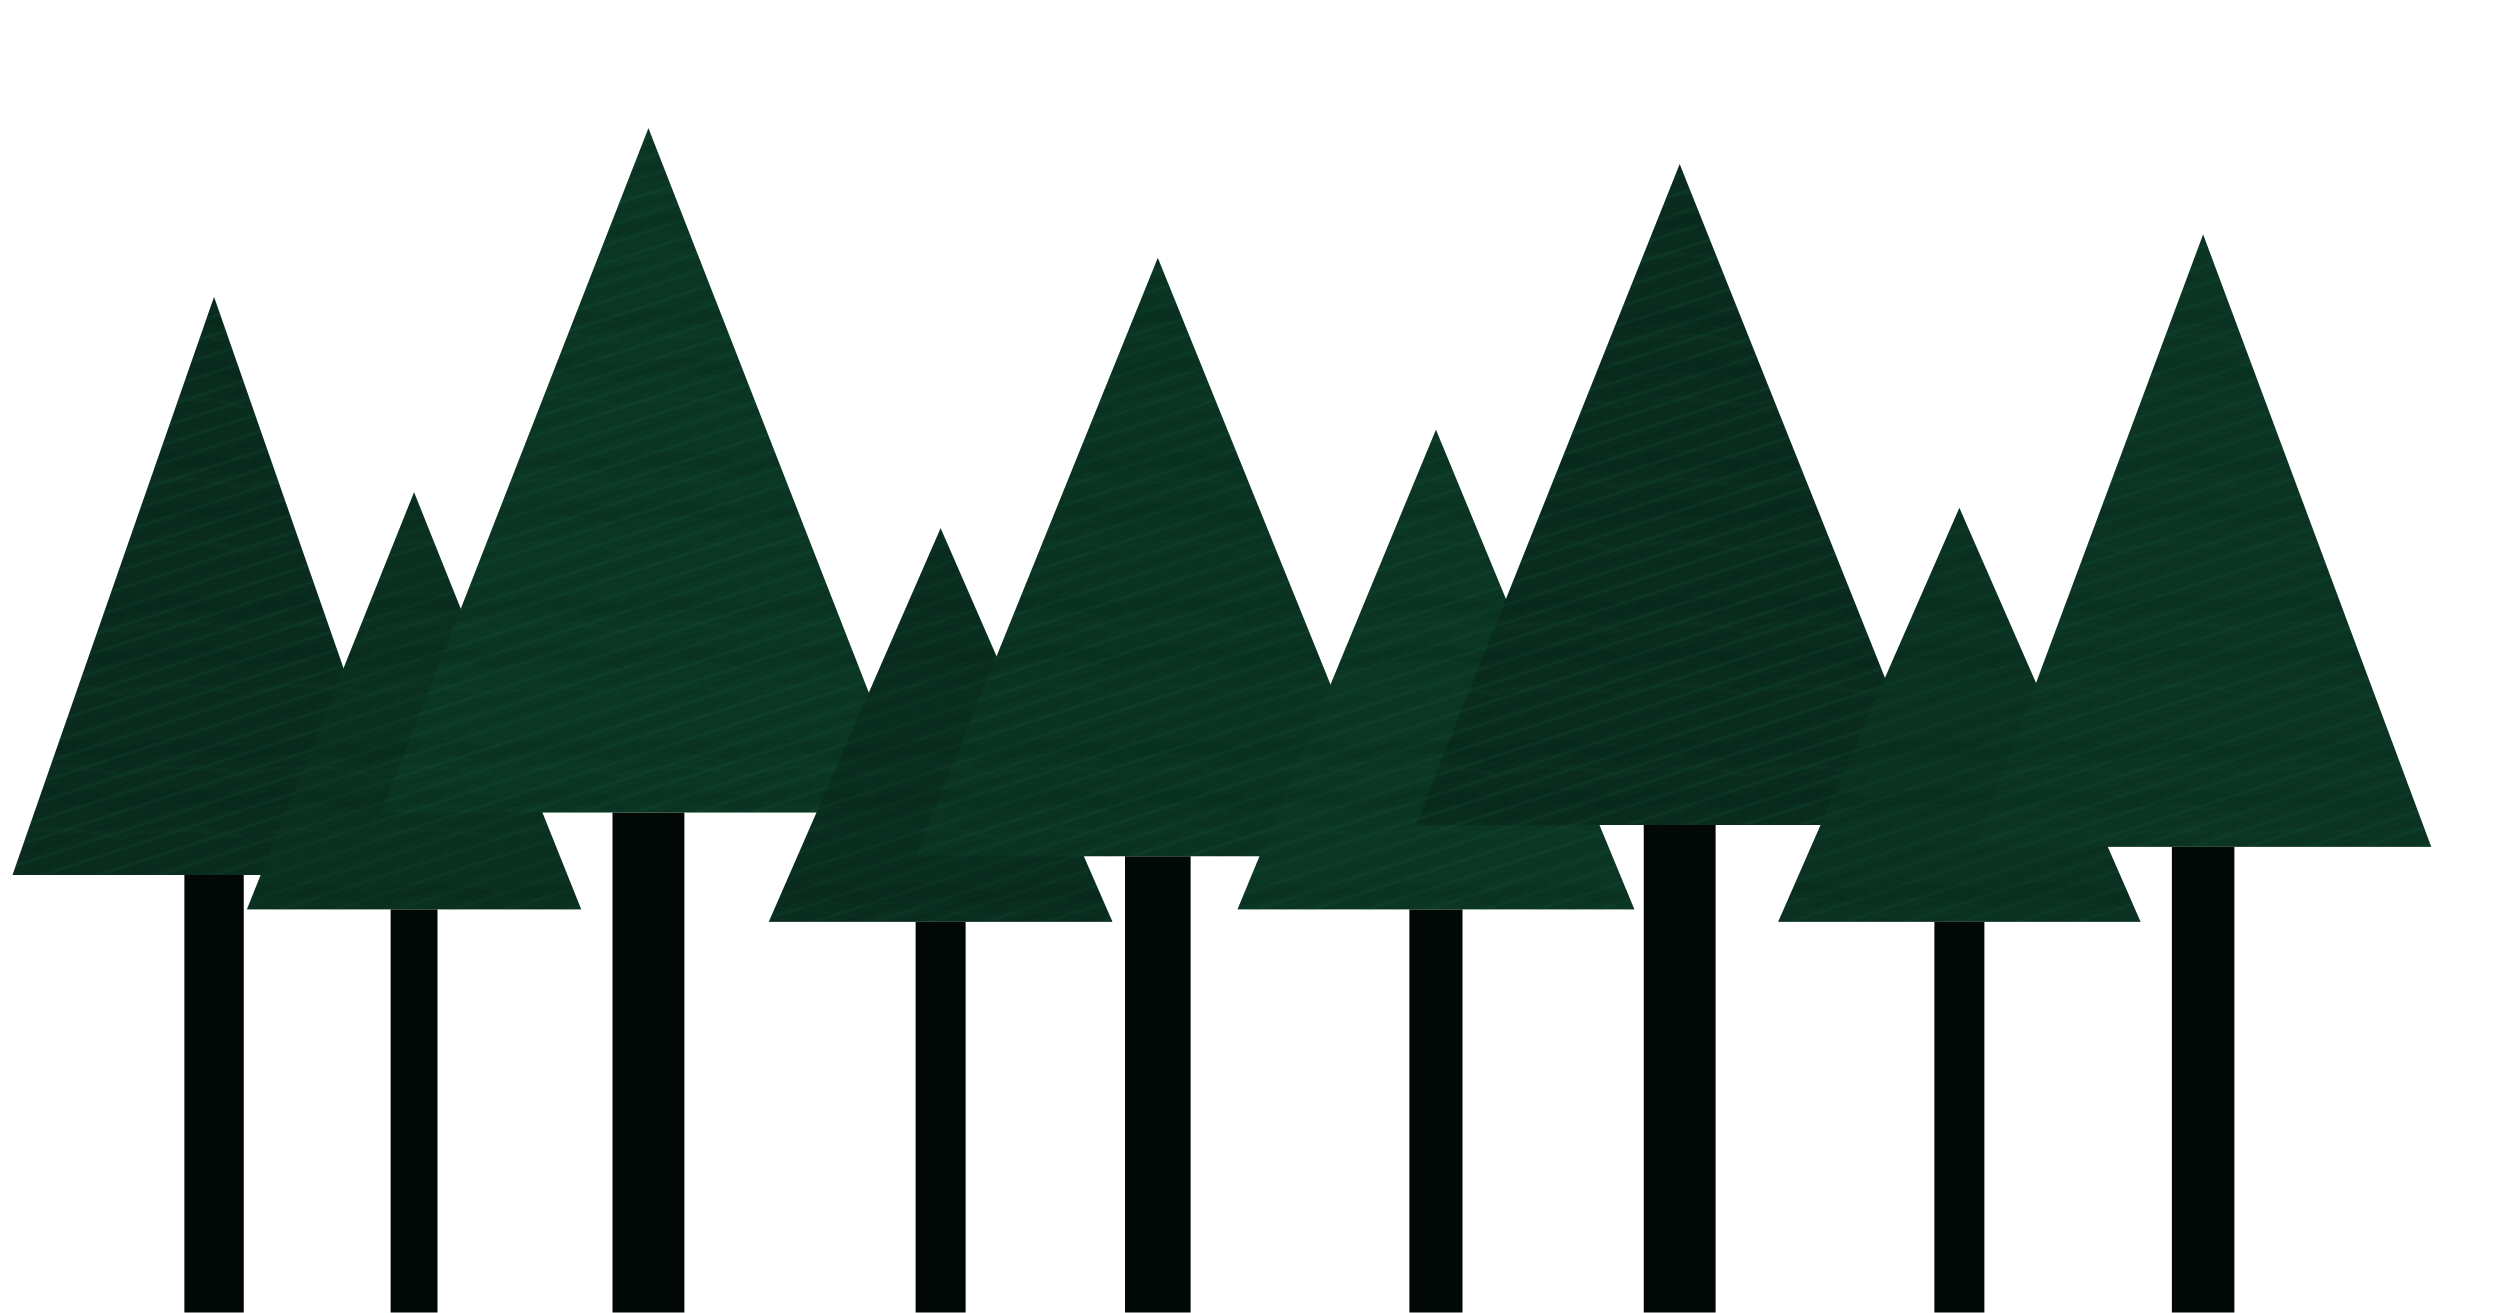
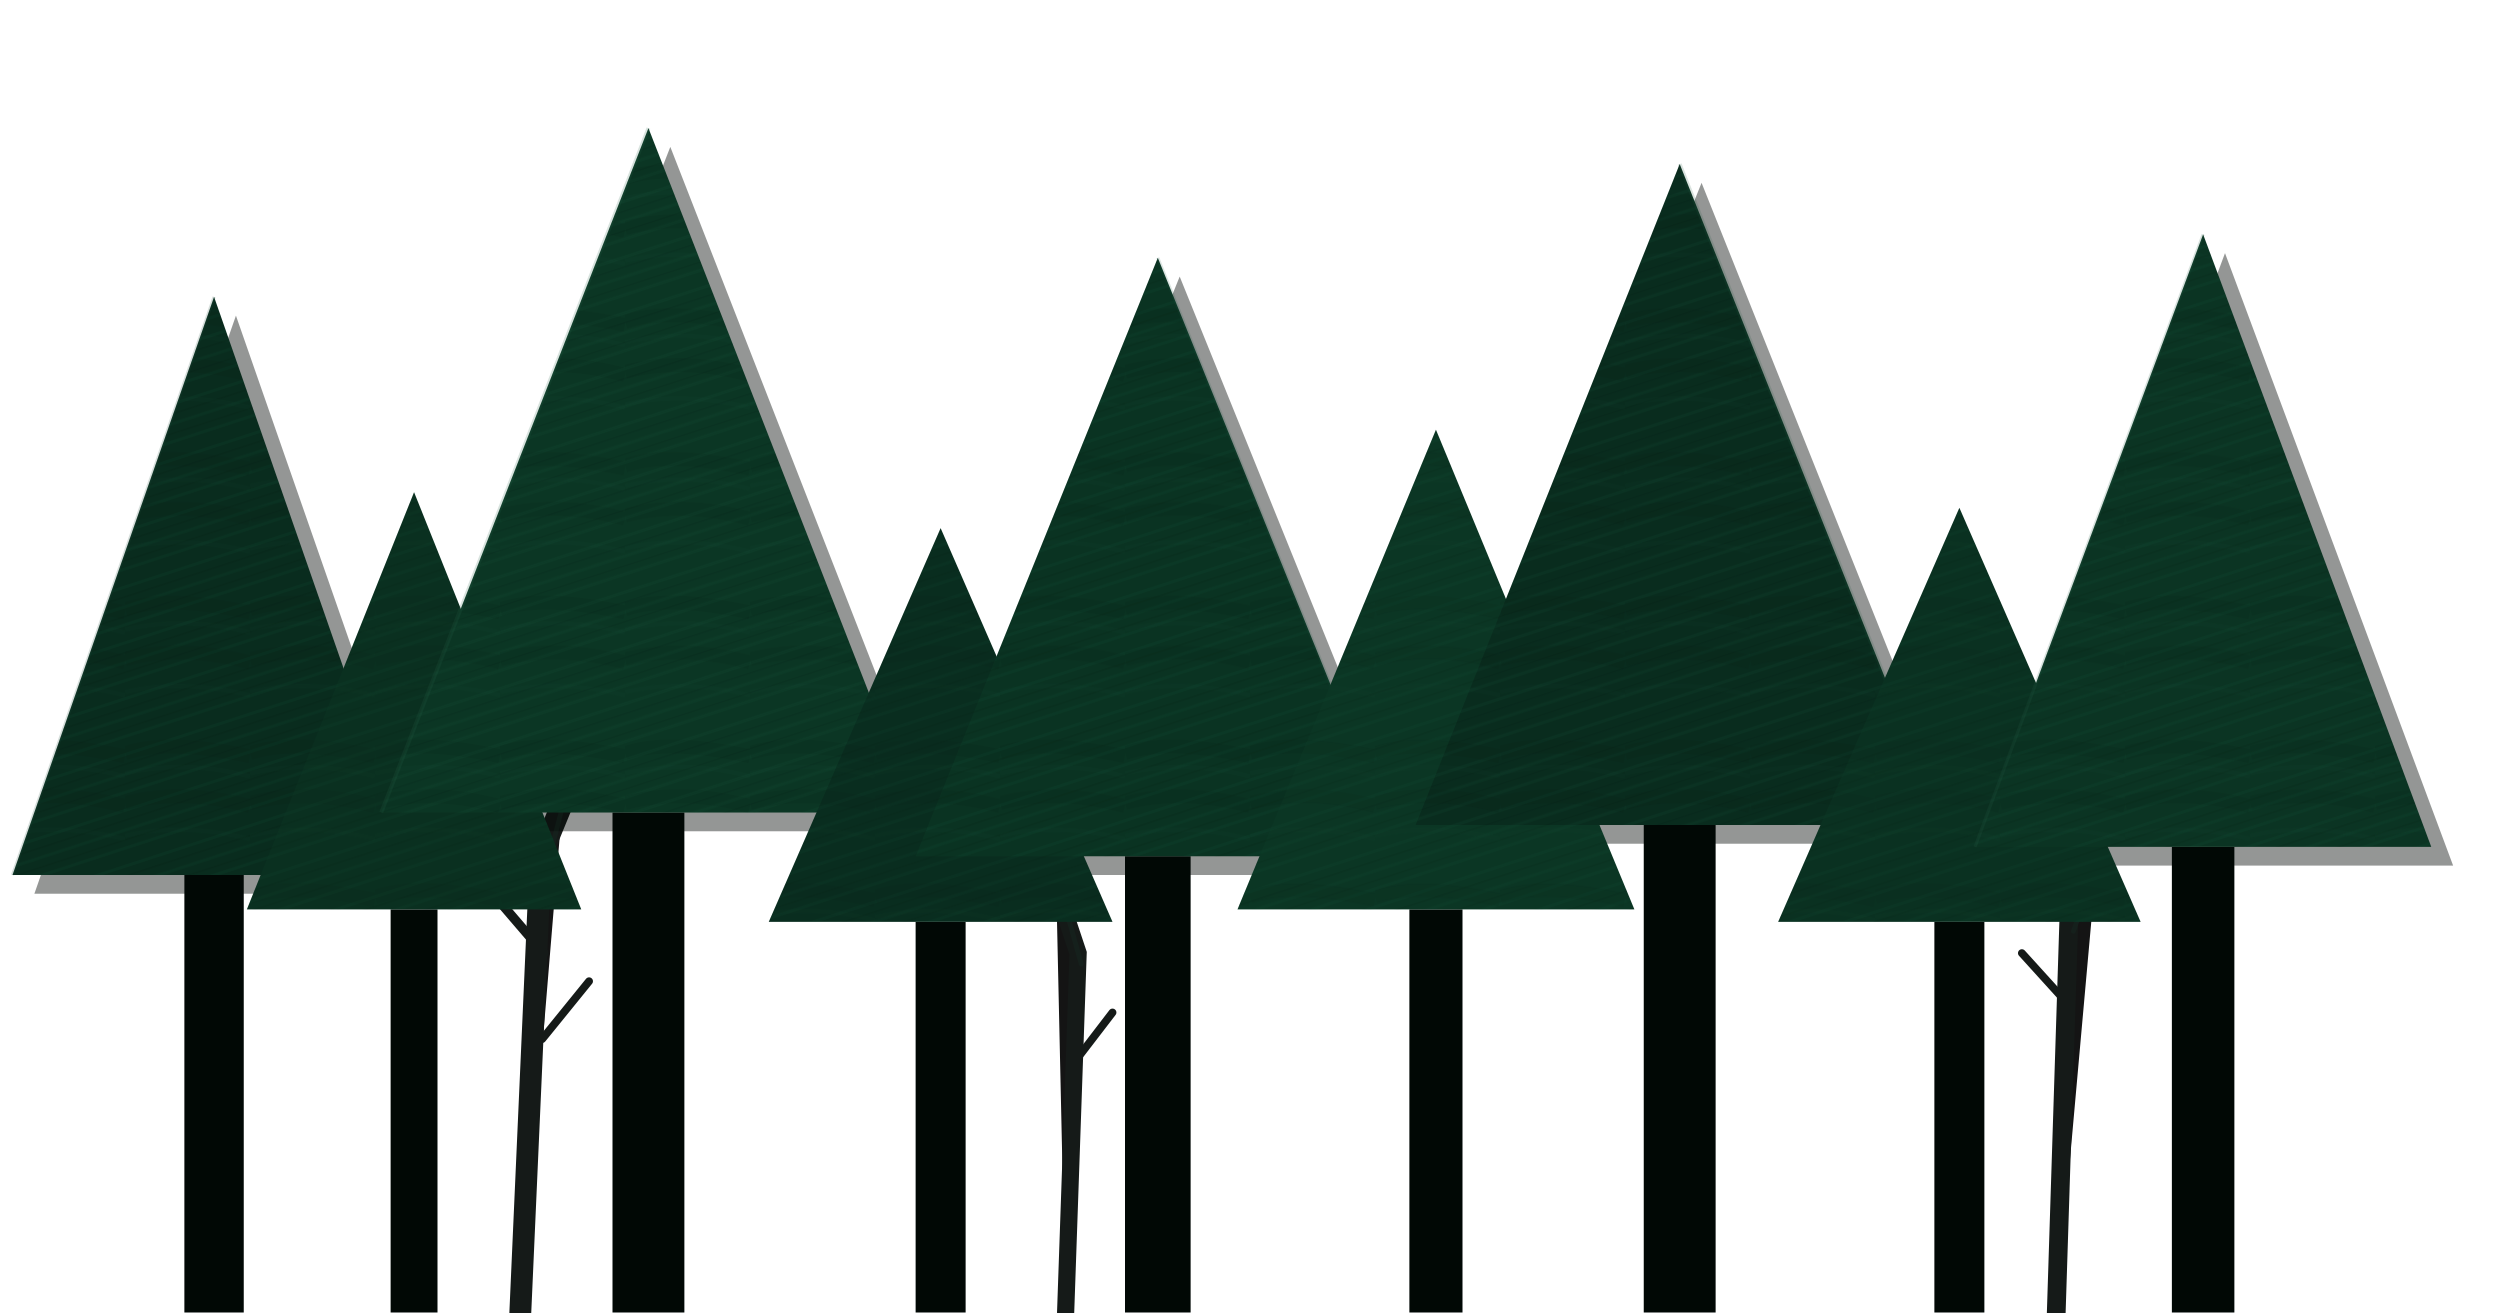
<svg xmlns="http://www.w3.org/2000/svg" viewBox="0 0 1600 840" preserveAspectRatio="none">
  <defs>
    <pattern id="needles-front" width="34" height="34" patternUnits="userSpaceOnUse" patternTransform="rotate(-18)">
-       <path d="M0 8 H34 M0 20 H34 M0 31 H34" stroke="#176645" stroke-width="2" opacity="0.26" />
-       <path d="M0 14 H34 M0 26 H34" stroke="#020a06" stroke-width="1" opacity="0.22" />
+       <path d="M0 8 H34 M0 20 H34 M0 31 H34" stroke="#176645" stroke-width="2" opacity="0.20" />
+       <path d="M0 14 H34 M0 26 H34" stroke="#020a06" stroke-width="1" opacity="0.18" />
    </pattern>
    <pattern id="branch-shadow-front" width="80" height="92" patternUnits="userSpaceOnUse">
-       <path d="M0 22 C18 16 42 16 80 24 M0 54 C26 47 54 49 80 56" fill="none" stroke="#020805" stroke-width="9" opacity="0.13" />
-       <path d="M0 35 C30 28 58 31 80 37 M0 75 C24 69 52 70 80 77" fill="none" stroke="#1a6a49" stroke-width="3" opacity="0.10" />
+       <path d="M0 22 C18 16 42 16 80 24 M0 54 C26 47 54 49 80 56" fill="none" stroke="#020805" stroke-width="9" opacity="0.12" />
+       <path d="M0 35 C30 28 58 31 80 37 M0 75 C24 69 52 70 80 77" fill="none" stroke="#1a6a49" stroke-width="3" opacity="0.08" />
    </pattern>
  </defs>
  <rect width="1600" height="840" fill="none" />
+   <g opacity="0.42">
+     <polygon fill="#010503" points="151,202 22,572 280,572" />
+     <polygon fill="#010503" points="429,94 258,532 600,532" />
+     <polygon fill="#010503" points="755,177 600,560 910,560" />
+     <polygon fill="#010503" points="1089,117 920,540 1258,540" />
+     <polygon fill="#010503" points="1424,162 1278,554 1570,554" />
+   </g>
+   <g stroke="#010604" stroke-linecap="round" opacity="0.92">
+     <path d="M333 840 L346 548 L360 514" stroke-width="14" />
+     <path d="M348 610 L318 575" stroke-width="6" />
+     <path d="M347 665 L377 628" stroke-width="5" />
+     <path d="M682 840 L690 610 L676 568" stroke-width="11" />
+     <path d="M689 678 L712 648" stroke-width="5" />
+     <path d="M1316 840 L1324 590 L1342 550" stroke-width="12" />
+     <path d="M1323 642 L1294 610" stroke-width="5" />
+   </g>
+   <g stroke="#143f2e" stroke-linecap="round" opacity="0.18">
+     <path d="M350 555 L359 520" stroke-width="3" />
+     <path d="M692 617 L680 574" stroke-width="3" />
+     <path d="M1327 596 L1341 556" stroke-width="3" />
+   </g>
  <g>
    <rect x="118" y="560" width="38" height="280" fill="#010805" />
    <polygon fill="#092c1e" points="137,190 8,560 266,560" />
-     <polygon fill="url(#needles-front)" opacity="0.55" points="137,190 8,560 266,560" />
-     <polygon fill="url(#branch-shadow-front)" opacity="0.50" points="137,190 8,560 266,560" />
+     <polygon fill="url(#needles-front)" opacity="0.48" points="137,190 8,560 266,560" />
+     <polygon fill="url(#branch-shadow-front)" opacity="0.44" points="137,190 8,560 266,560" />
+     <polyline points="137,190 8,560" fill="none" stroke="#214f3d" stroke-width="2" opacity="0.18" />
    <rect x="250" y="582" width="30" height="258" fill="#010805" />
    <polygon fill="#0a3020" points="265,315 158,582 372,582" />
-     <polygon fill="url(#needles-front)" opacity="0.46" points="265,315 158,582 372,582" />
-     <polygon fill="url(#branch-shadow-front)" opacity="0.42" points="265,315 158,582 372,582" />
+     <polygon fill="url(#needles-front)" opacity="0.40" points="265,315 158,582 372,582" />
+     <polygon fill="url(#branch-shadow-front)" opacity="0.36" points="265,315 158,582 372,582" />
    <rect x="392" y="520" width="46" height="320" fill="#010805" />
    <polygon fill="#0b3624" points="415,82 244,520 586,520" />
-     <polygon fill="url(#needles-front)" opacity="0.58" points="415,82 244,520 586,520" />
-     <polygon fill="url(#branch-shadow-front)" opacity="0.52" points="415,82 244,520 586,520" />
+     <polygon fill="url(#needles-front)" opacity="0.50" points="415,82 244,520 586,520" />
+     <polygon fill="url(#branch-shadow-front)" opacity="0.46" points="415,82 244,520 586,520" />
+     <polyline points="415,82 244,520" fill="none" stroke="#28624a" stroke-width="2.5" opacity="0.18" />
    <rect x="586" y="590" width="32" height="250" fill="#010805" />
    <polygon fill="#092d1f" points="602,338 492,590 712,590" />
-     <polygon fill="url(#needles-front)" opacity="0.44" points="602,338 492,590 712,590" />
-     <polygon fill="url(#branch-shadow-front)" opacity="0.40" points="602,338 492,590 712,590" />
+     <polygon fill="url(#needles-front)" opacity="0.38" points="602,338 492,590 712,590" />
+     <polygon fill="url(#branch-shadow-front)" opacity="0.34" points="602,338 492,590 712,590" />
    <rect x="720" y="548" width="42" height="292" fill="#010805" />
    <polygon fill="#0a3322" points="741,165 586,548 896,548" />
-     <polygon fill="url(#needles-front)" opacity="0.56" points="741,165 586,548 896,548" />
-     <polygon fill="url(#branch-shadow-front)" opacity="0.50" points="741,165 586,548 896,548" />
+     <polygon fill="url(#needles-front)" opacity="0.48" points="741,165 586,548 896,548" />
+     <polygon fill="url(#branch-shadow-front)" opacity="0.44" points="741,165 586,548 896,548" />
+     <polyline points="896,548 741,165" fill="none" stroke="#1f5a43" stroke-width="2" opacity="0.16" />
    <rect x="902" y="582" width="34" height="258" fill="#010805" />
    <polygon fill="#0b3624" points="919,275 792,582 1046,582" />
-     <polygon fill="url(#needles-front)" opacity="0.50" points="919,275 792,582 1046,582" />
-     <polygon fill="url(#branch-shadow-front)" opacity="0.44" points="919,275 792,582 1046,582" />
+     <polygon fill="url(#needles-front)" opacity="0.42" points="919,275 792,582 1046,582" />
+     <polygon fill="url(#branch-shadow-front)" opacity="0.38" points="919,275 792,582 1046,582" />
    <rect x="1052" y="528" width="46" height="312" fill="#010805" />
    <polygon fill="#092c1e" points="1075,105 906,528 1244,528" />
-     <polygon fill="url(#needles-front)" opacity="0.58" points="1075,105 906,528 1244,528" />
-     <polygon fill="url(#branch-shadow-front)" opacity="0.52" points="1075,105 906,528 1244,528" />
+     <polygon fill="url(#needles-front)" opacity="0.50" points="1075,105 906,528 1244,528" />
+     <polygon fill="url(#branch-shadow-front)" opacity="0.46" points="1075,105 906,528 1244,528" />
+     <polyline points="1244,528 1075,105" fill="none" stroke="#245a43" stroke-width="2.5" opacity="0.17" />
    <rect x="1238" y="590" width="32" height="250" fill="#010805" />
    <polygon fill="#0a3121" points="1254,325 1138,590 1370,590" />
-     <polygon fill="url(#needles-front)" opacity="0.46" points="1254,325 1138,590 1370,590" />
-     <polygon fill="url(#branch-shadow-front)" opacity="0.40" points="1254,325 1138,590 1370,590" />
+     <polygon fill="url(#needles-front)" opacity="0.40" points="1254,325 1138,590 1370,590" />
+     <polygon fill="url(#branch-shadow-front)" opacity="0.34" points="1254,325 1138,590 1370,590" />
    <rect x="1390" y="542" width="40" height="298" fill="#010805" />
    <polygon fill="#0b3423" points="1410,150 1264,542 1556,542" />
-     <polygon fill="url(#needles-front)" opacity="0.56" points="1410,150 1264,542 1556,542" />
-     <polygon fill="url(#branch-shadow-front)" opacity="0.50" points="1410,150 1264,542 1556,542" />
+     <polygon fill="url(#needles-front)" opacity="0.48" points="1410,150 1264,542 1556,542" />
+     <polygon fill="url(#branch-shadow-front)" opacity="0.44" points="1410,150 1264,542 1556,542" />
+     <polyline points="1410,150 1264,542" fill="none" stroke="#265e47" stroke-width="2" opacity="0.18" />
  </g>
</svg>
